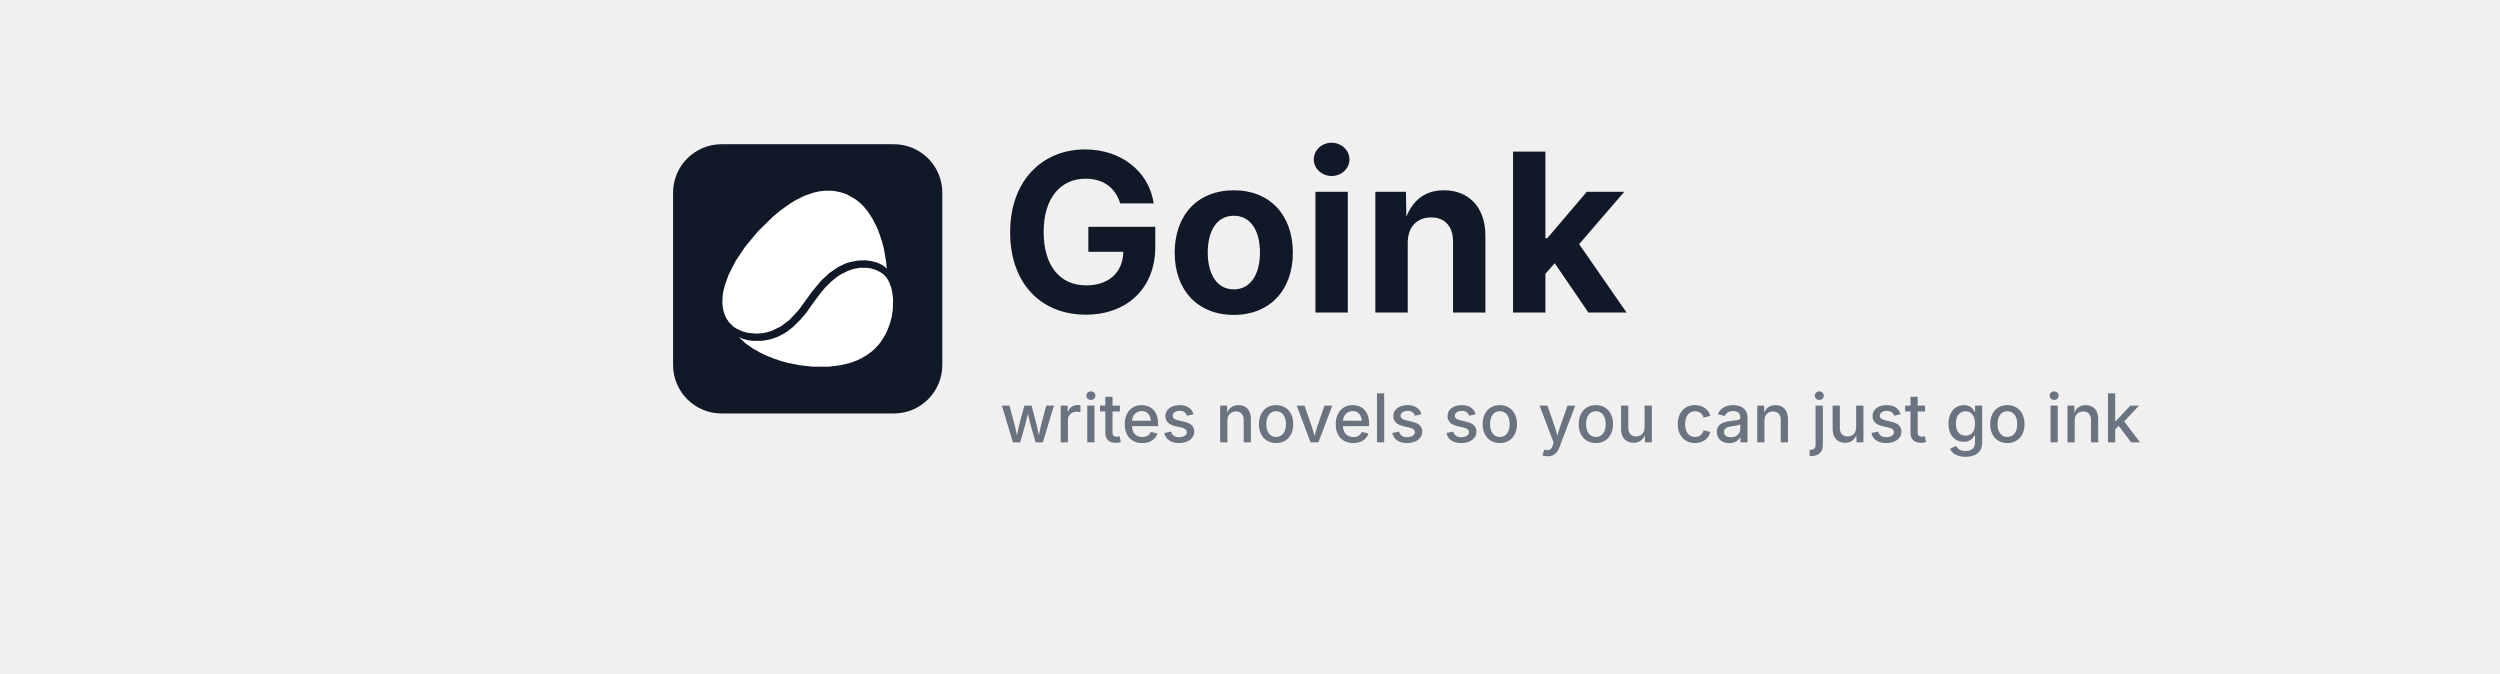
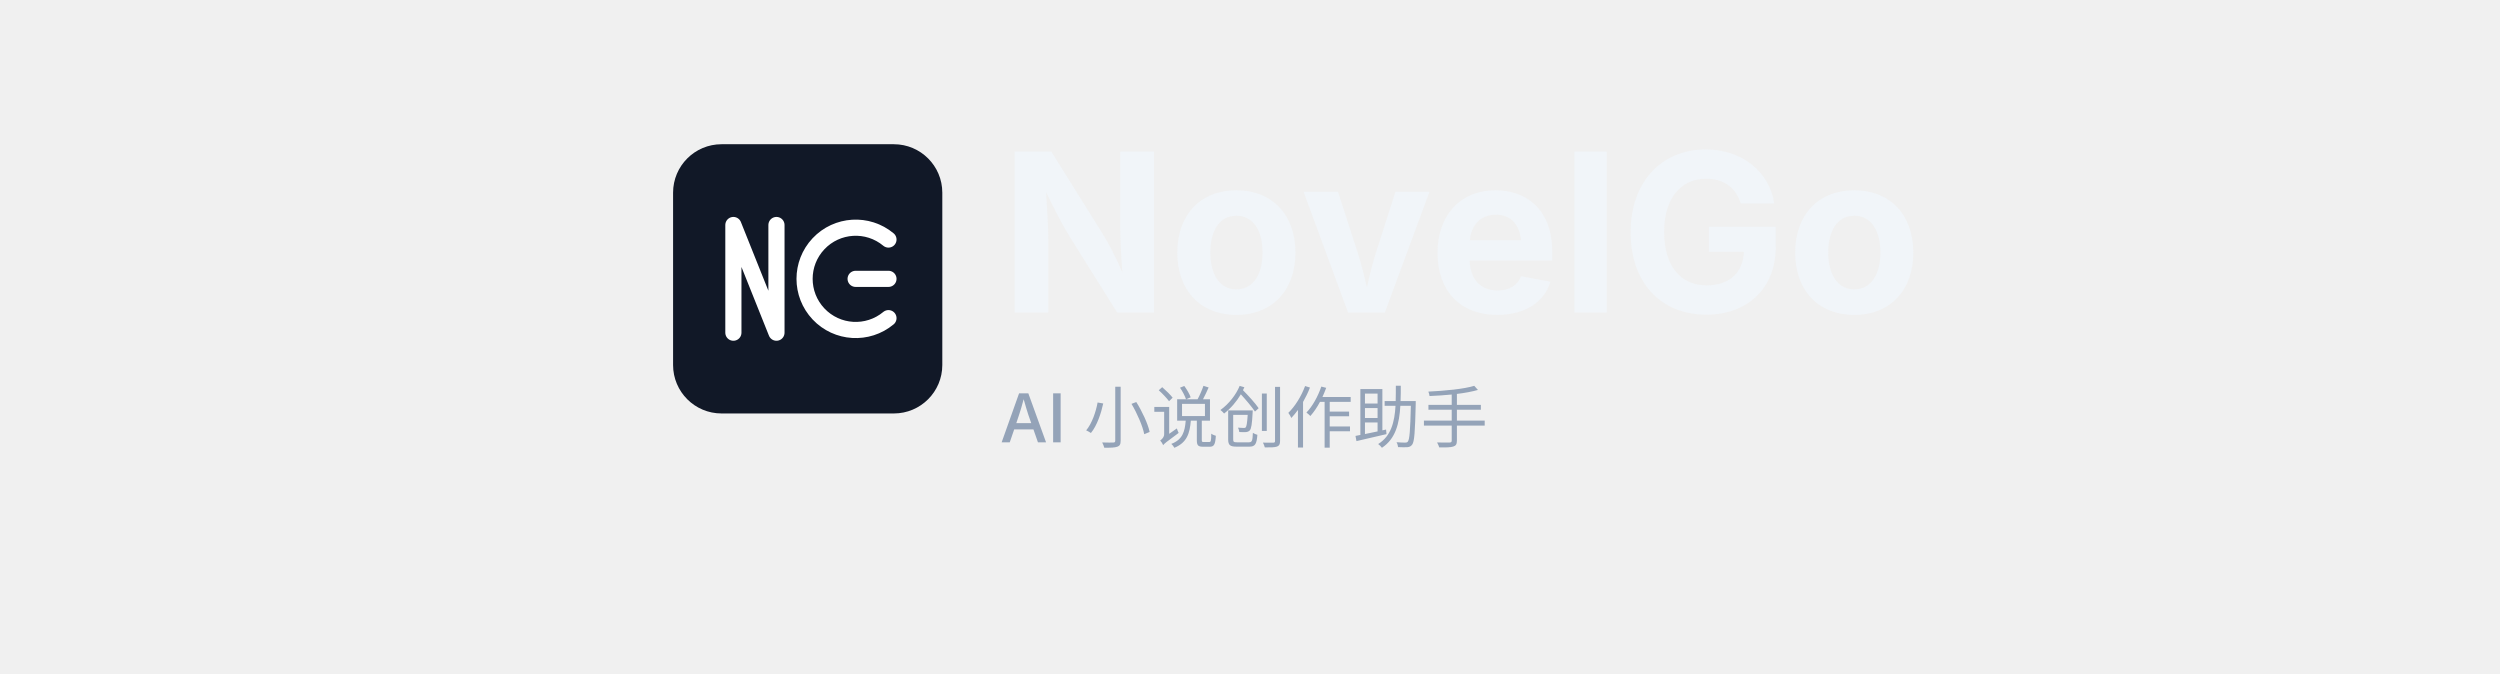
<svg xmlns="http://www.w3.org/2000/svg" width="520" height="140" viewBox="0 0 520 140">
  <g transform="translate(140, 30) scale(0.056)">
    <rect width="1000" height="1000" rx="180" fill="#111827" />
-     <g fill="#ffffff" transform="translate(-184, -132) scale(1.35)">
-       <path d="M 736.0 490.4 L 733.7 485.6 L 732.9 481.7 L 727.3 470.5 L 721.7 462.5 L 715.3 456.1 L 708.1 450.6 L 693.8 443.4 L 680.2 439.4 L 669.9 437.8 L 649.9 437.8 L 632.4 441.0 L 616.4 446.6 L 598.9 455.3 L 587.7 462.5 L 571.8 475.3 L 555.0 492.0 L 545.5 503.2 L 527.1 527.1 L 504.0 559.8 L 488.8 578.1 L 467.3 599.7 L 452.2 611.6 L 442.6 618.0 L 424.2 627.6 L 405.9 634.0 L 390.7 637.2 L 378.0 638.8 L 357.3 638.8 L 343.7 637.2 L 327.8 633.2 L 317.4 628.4 L 334.9 645.1 L 356.5 660.3 L 370.0 667.5 L 371.6 669.1 L 394.7 680.2 L 396.3 680.2 L 400.3 682.6 L 404.3 683.4 L 410.7 686.6 L 434.6 694.6 L 452.2 699.4 L 484.1 705.7 L 519.9 709.7 L 566.2 709.7 L 597.3 705.7 L 623.6 699.4 L 641.1 693.0 L 656.3 685.8 L 657.9 684.2 L 665.9 680.2 L 682.6 668.3 L 689.0 662.7 L 702.6 648.3 L 708.1 641.1 L 720.1 622.0 L 726.5 608.5 L 733.7 588.5 L 737.6 573.4 L 740.8 554.2 L 741.6 524.7 L 740.0 508.8 Z" />
-       <path d="M 661.1 269.5 L 651.5 260.0 L 638.8 249.6 L 614.8 236.0 L 602.1 231.3 L 585.3 227.3 L 571.8 225.7 L 552.6 225.7 L 535.1 228.1 L 521.5 231.3 L 496.8 240.0 L 472.9 252.0 L 458.5 260.8 L 430.6 280.7 L 412.3 295.9 L 369.2 338.1 L 334.9 379.6 L 308.6 418.7 L 289.5 456.1 L 279.1 484.8 L 275.1 500.0 L 272.7 514.4 L 271.9 536.7 L 274.3 553.4 L 278.3 567.0 L 282.3 575.8 L 290.3 587.7 L 301.4 598.9 L 309.4 604.5 L 326.2 612.4 L 340.5 616.4 L 363.6 618.8 L 378.8 618.0 L 393.1 615.6 L 406.7 611.6 L 433.0 598.9 L 456.1 581.3 L 481.7 554.2 L 519.9 501.6 L 544.7 472.1 L 566.2 452.2 L 589.3 436.2 L 610.8 425.8 L 623.6 421.9 L 644.3 417.9 L 664.3 417.1 L 679.4 418.7 L 697.8 423.4 L 711.3 429.8 L 719.3 435.4 L 724.1 440.2 L 722.5 421.1 L 716.1 384.4 L 711.3 366.0 L 703.3 342.1 L 697.0 326.2 L 684.2 301.4 L 672.2 283.1 Z" />
+     <g fill="none" stroke="#FFFFFF" stroke-width="60" stroke-linecap="round" stroke-linejoin="round">
+       <path d="M 224 700 L 224 300 L 384 700 L 384 300" />
+       <path d="M 800 354 A 190 190 0 1 0 800 646" />
+       <path d="M 678 500 L 800 500" />
    </g>
  </g>
-   <text x="208" y="65" font-family="system-ui, -apple-system, sans-serif" font-size="46" font-weight="bold" fill="#111827">Goink</text>
-   <text x="208" y="92" font-family="system-ui, -apple-system, sans-serif" font-size="14" fill="#6b7280" font-weight="500">writes novels so you can just go ink</text>
+   <text x="208" y="65" font-family="system-ui, -apple-system, 'PingFang SC', 'Microsoft YaHei', sans-serif" font-size="46" font-weight="bold" fill="#f1f5f9">NovelGo</text>
+   <text x="208" y="92" font-family="system-ui, -apple-system, 'PingFang SC', 'Microsoft YaHei', sans-serif" font-size="14" fill="#94a3b8" font-weight="500">AI 小说创作助手</text>
</svg>
